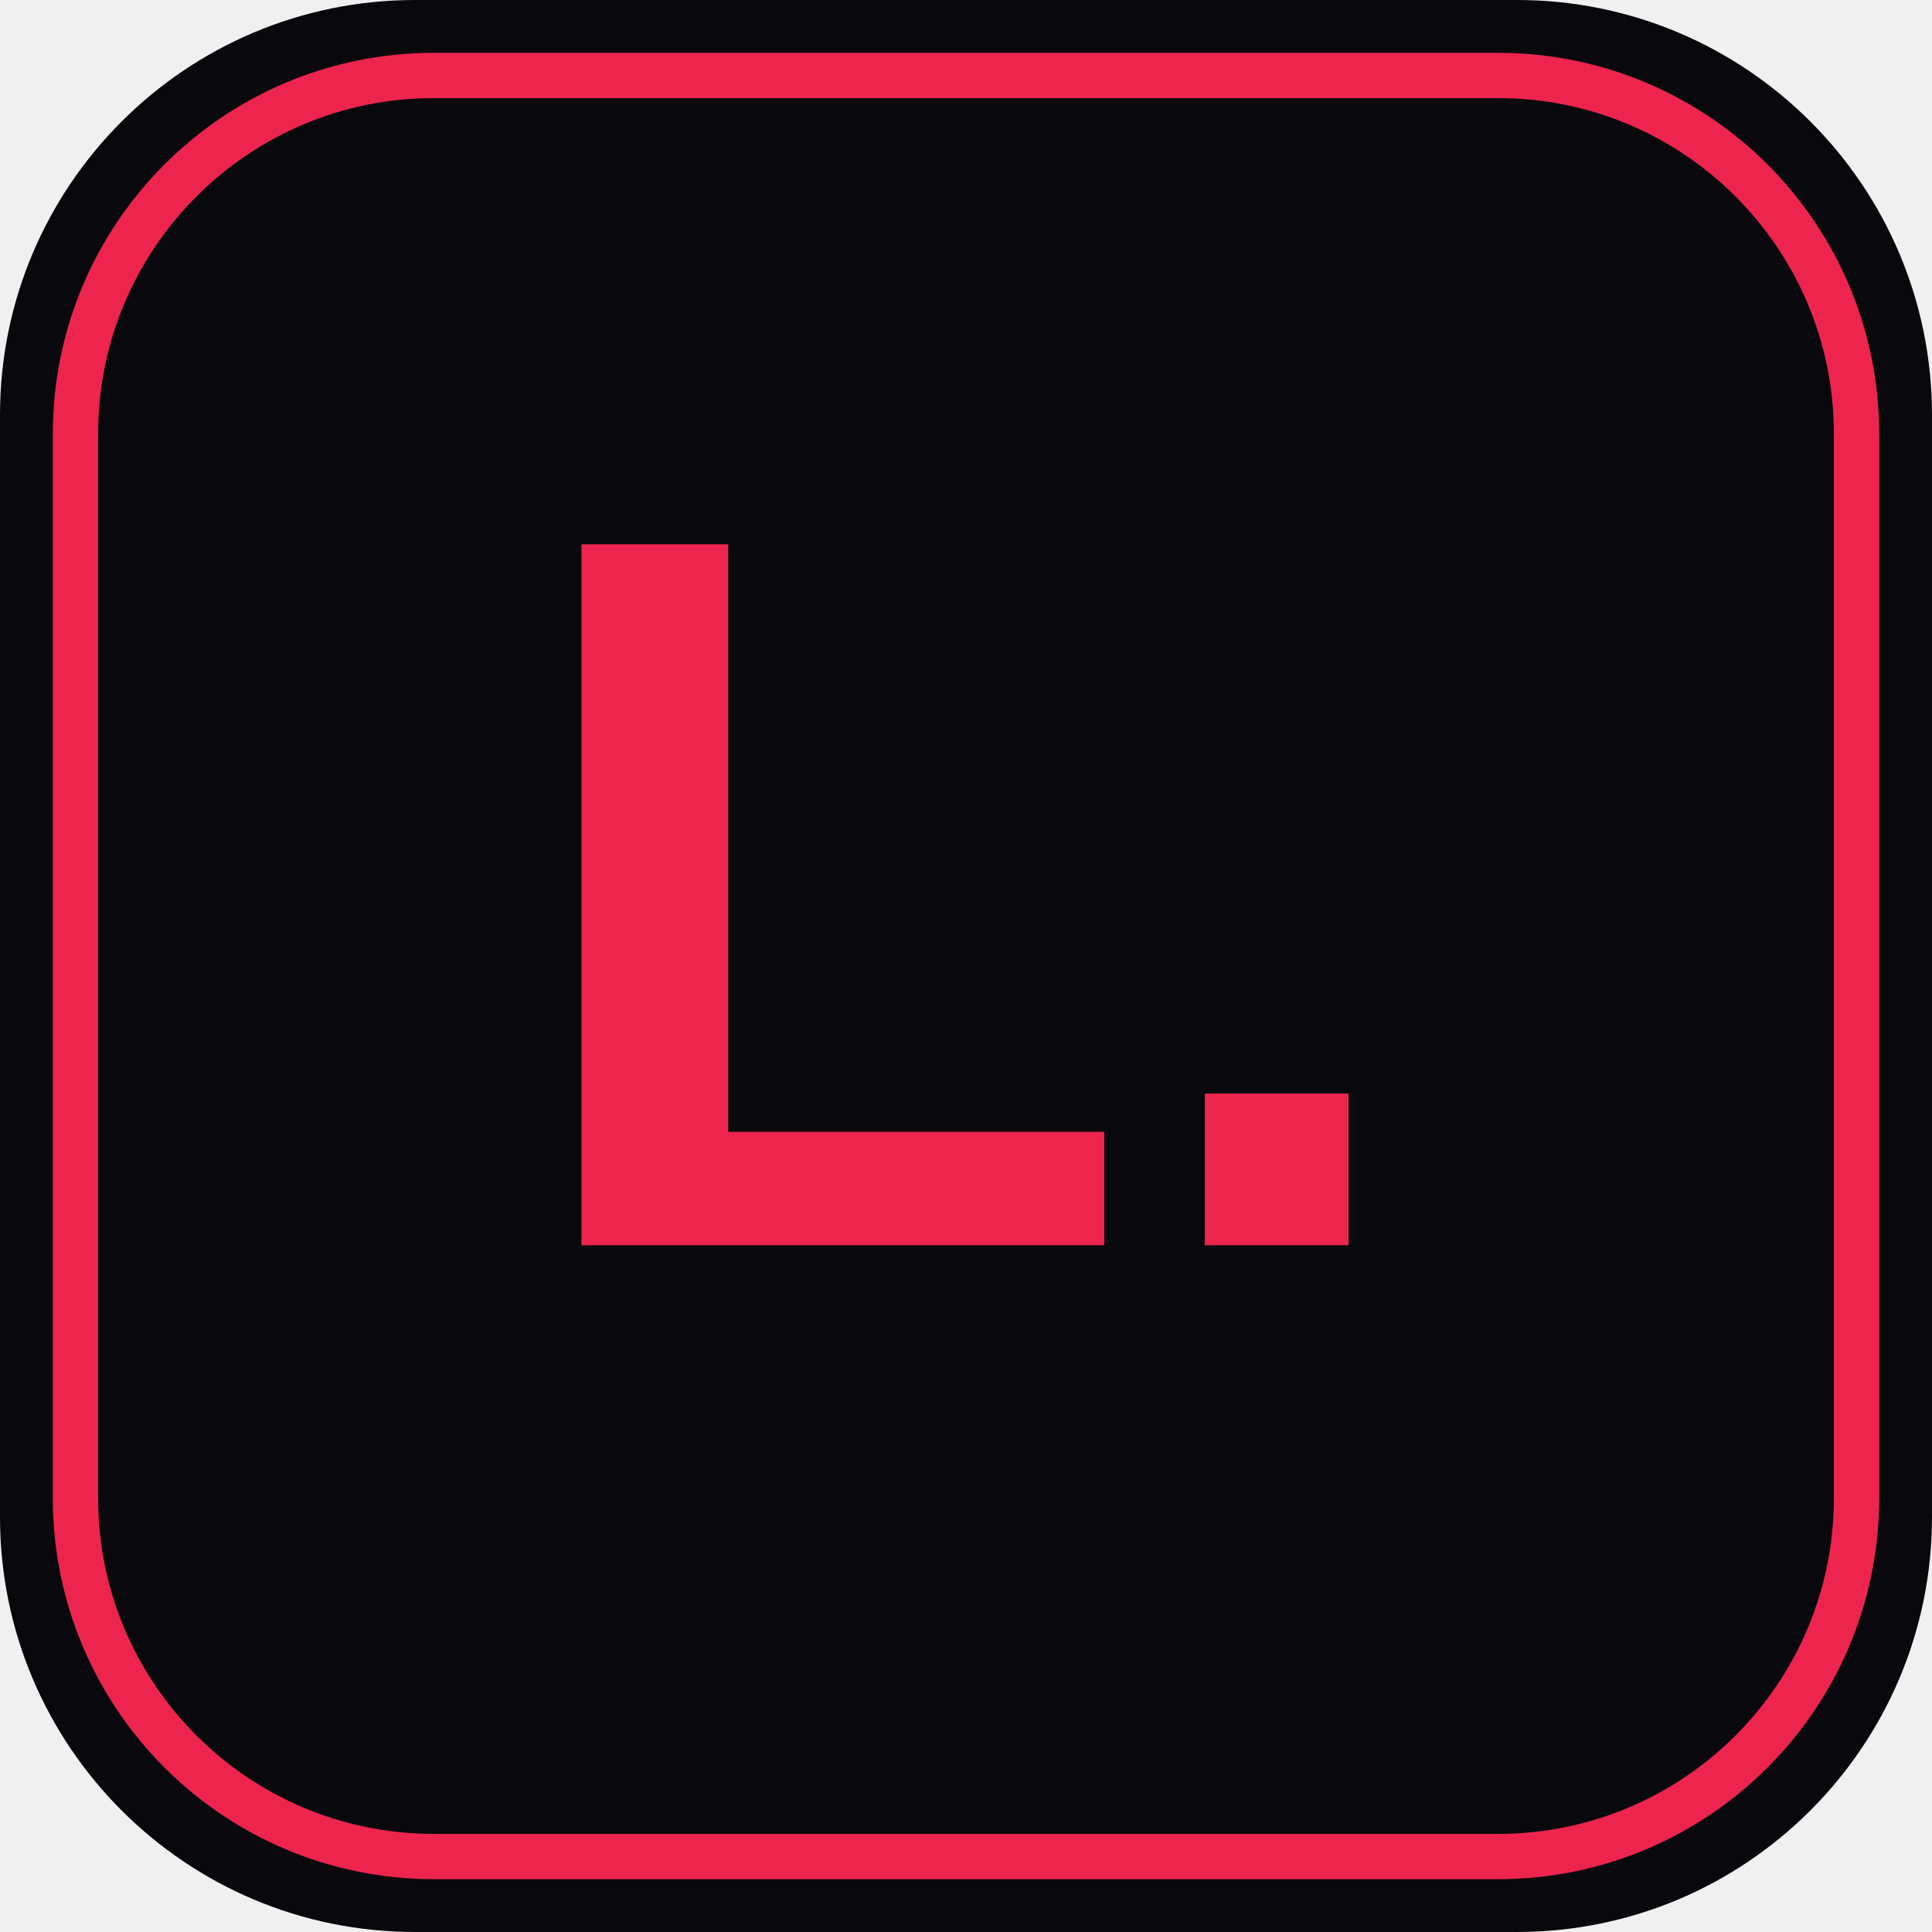
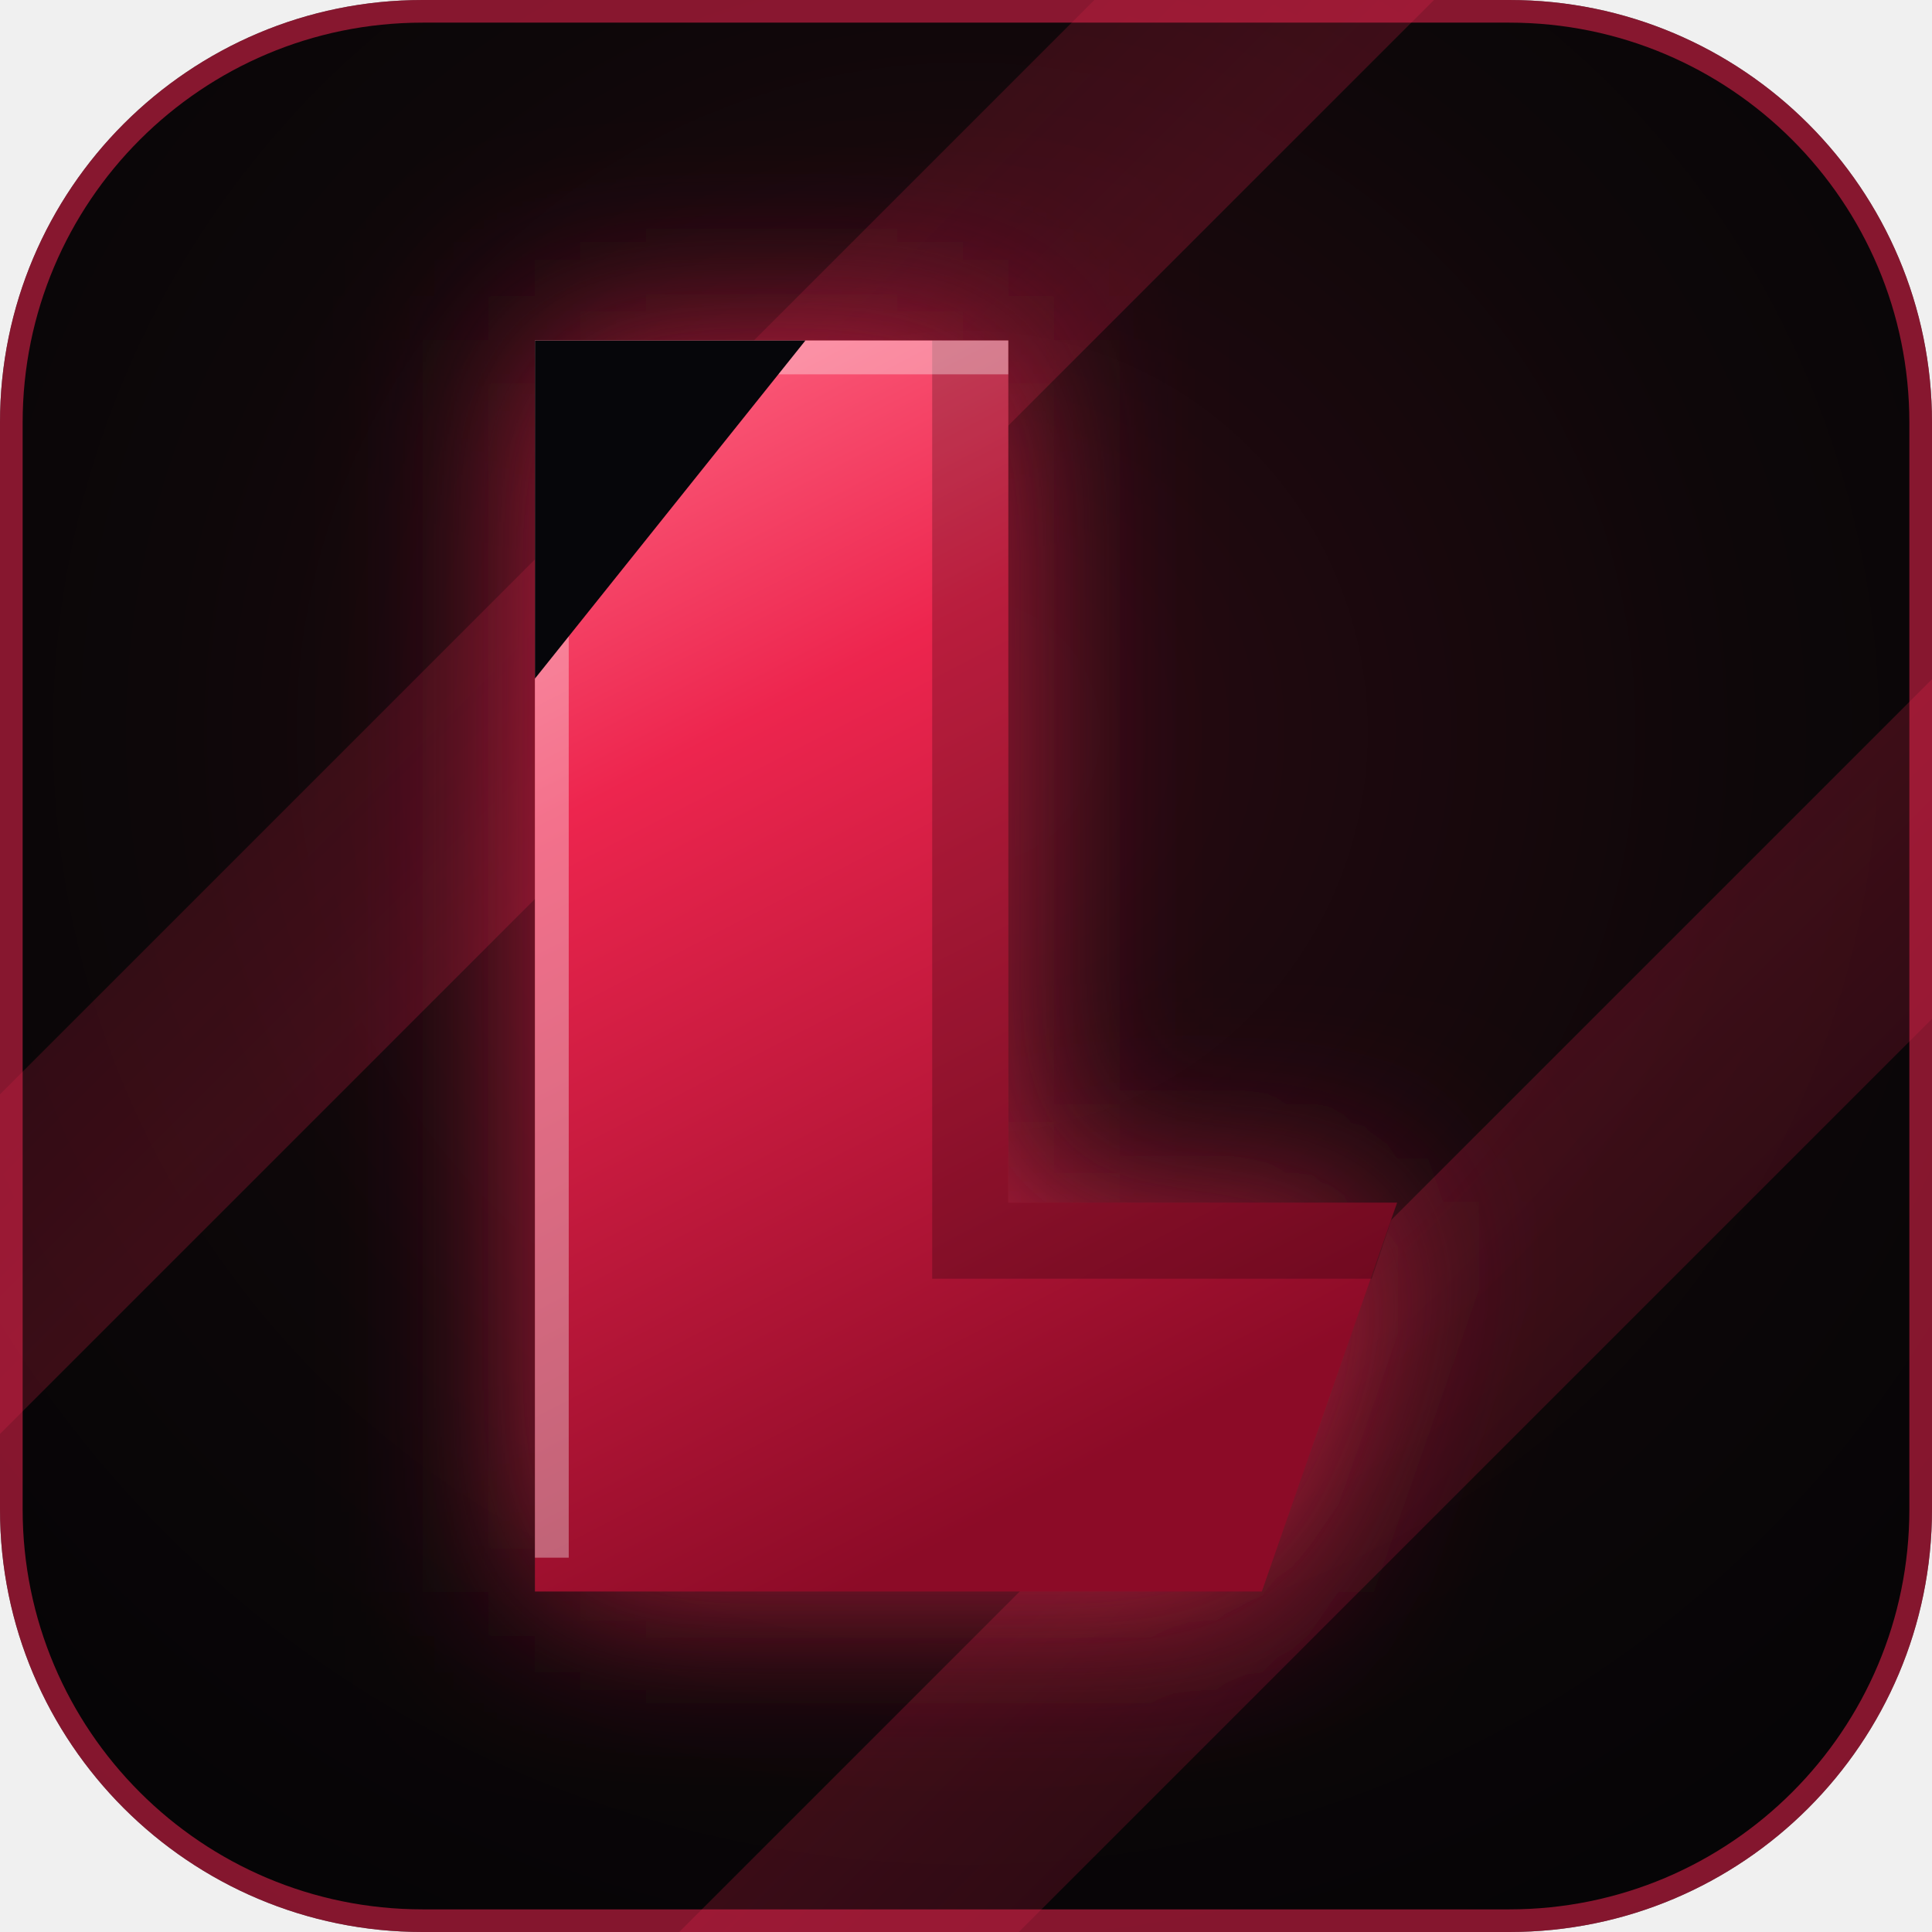
- <svg xmlns="http://www.w3.org/2000/svg" viewBox="0 0 512 512">
-   <rect width="512" height="512" rx="110" fill="#09090d" />
-   <rect x="20" y="20" width="472" height="472" rx="95" fill="none" stroke="#ed254e" stroke-width="12" />
-   <text x="256" y="330" text-anchor="middle" font-size="270" font-weight="bold" font-family="Arial" fill="#ed254e">L.</text>
+ <svg xmlns="http://www.w3.org/2000/svg" viewBox="0 0 512 512" width="512" height="512">
+   <defs>
+     <radialGradient id="bg" cx="50%" cy="38%" r="75%">
+       <stop offset="0" stop-color="#2a0a12" />
+       <stop offset="0.55" stop-color="#0d0709" />
+       <stop offset="1" stop-color="#040405" />
+     </radialGradient>
+     <linearGradient id="face" x1="0" y1="0" x2="0.35" y2="1">
+       <stop offset="0" stop-color="#ff6b86" />
+       <stop offset="0.35" stop-color="#ed254e" />
+       <stop offset="1" stop-color="#8c0b27" />
+     </linearGradient>
+     <linearGradient id="shine" x1="0" y1="0" x2="1" y2="0">
+       <stop offset="0" stop-color="#ffffff" stop-opacity="0.55" />
+       <stop offset="1" stop-color="#ffffff" stop-opacity="0" />
+     </linearGradient>
+     <linearGradient id="slash" x1="0" y1="0" x2="1" y2="1">
+       <stop offset="0" stop-color="#ed254e" stop-opacity="0" />
+       <stop offset="0.5" stop-color="#ed254e" stop-opacity="0.22" />
+       <stop offset="1" stop-color="#ed254e" stop-opacity="0" />
+     </linearGradient>
+     <filter id="glow" x="-40%" y="-40%" width="180%" height="180%">
+       <feGaussianBlur stdDeviation="22" />
+     </filter>
+     <clipPath id="card">
+       <rect width="512" height="512" rx="112" />
+     </clipPath>
+   </defs>
+   <g clip-path="url(#card)">
+     <rect width="512" height="512" fill="url(#bg)" />
+     <polygon points="-40,330 330,-40 420,-40 -40,420" fill="url(#slash)" />
+     <polygon points="140,552 552,140 552,230 230,552" fill="url(#slash)" />
+     <g transform="translate(256 256) scale(1.12) translate(-270 -252)">
+       <path d="M168 104 H280 V308 H372 L340 400 H168 Z" fill="#ed254e" opacity="0.75" filter="url(#glow)" />
+       <path d="M168 104 H280 V308 H372 L340 400 H168 Z" fill="url(#face)" />
+       <path d="M280 104 V308 H372 L366 326 H262 V104 Z" fill="#000" opacity="0.22" />
+       <path d="M168 104 H280 V112 H176 V392 H168 Z" fill="#fff" opacity="0.35" />
+       <path d="M232 104 L168 184 V104 Z" fill="#06060a" />
+     </g>
+     <rect x="3" y="3" width="506" height="506" rx="109" fill="none" stroke="#ed254e" stroke-opacity="0.55" stroke-width="6" />
+   </g>
</svg>
